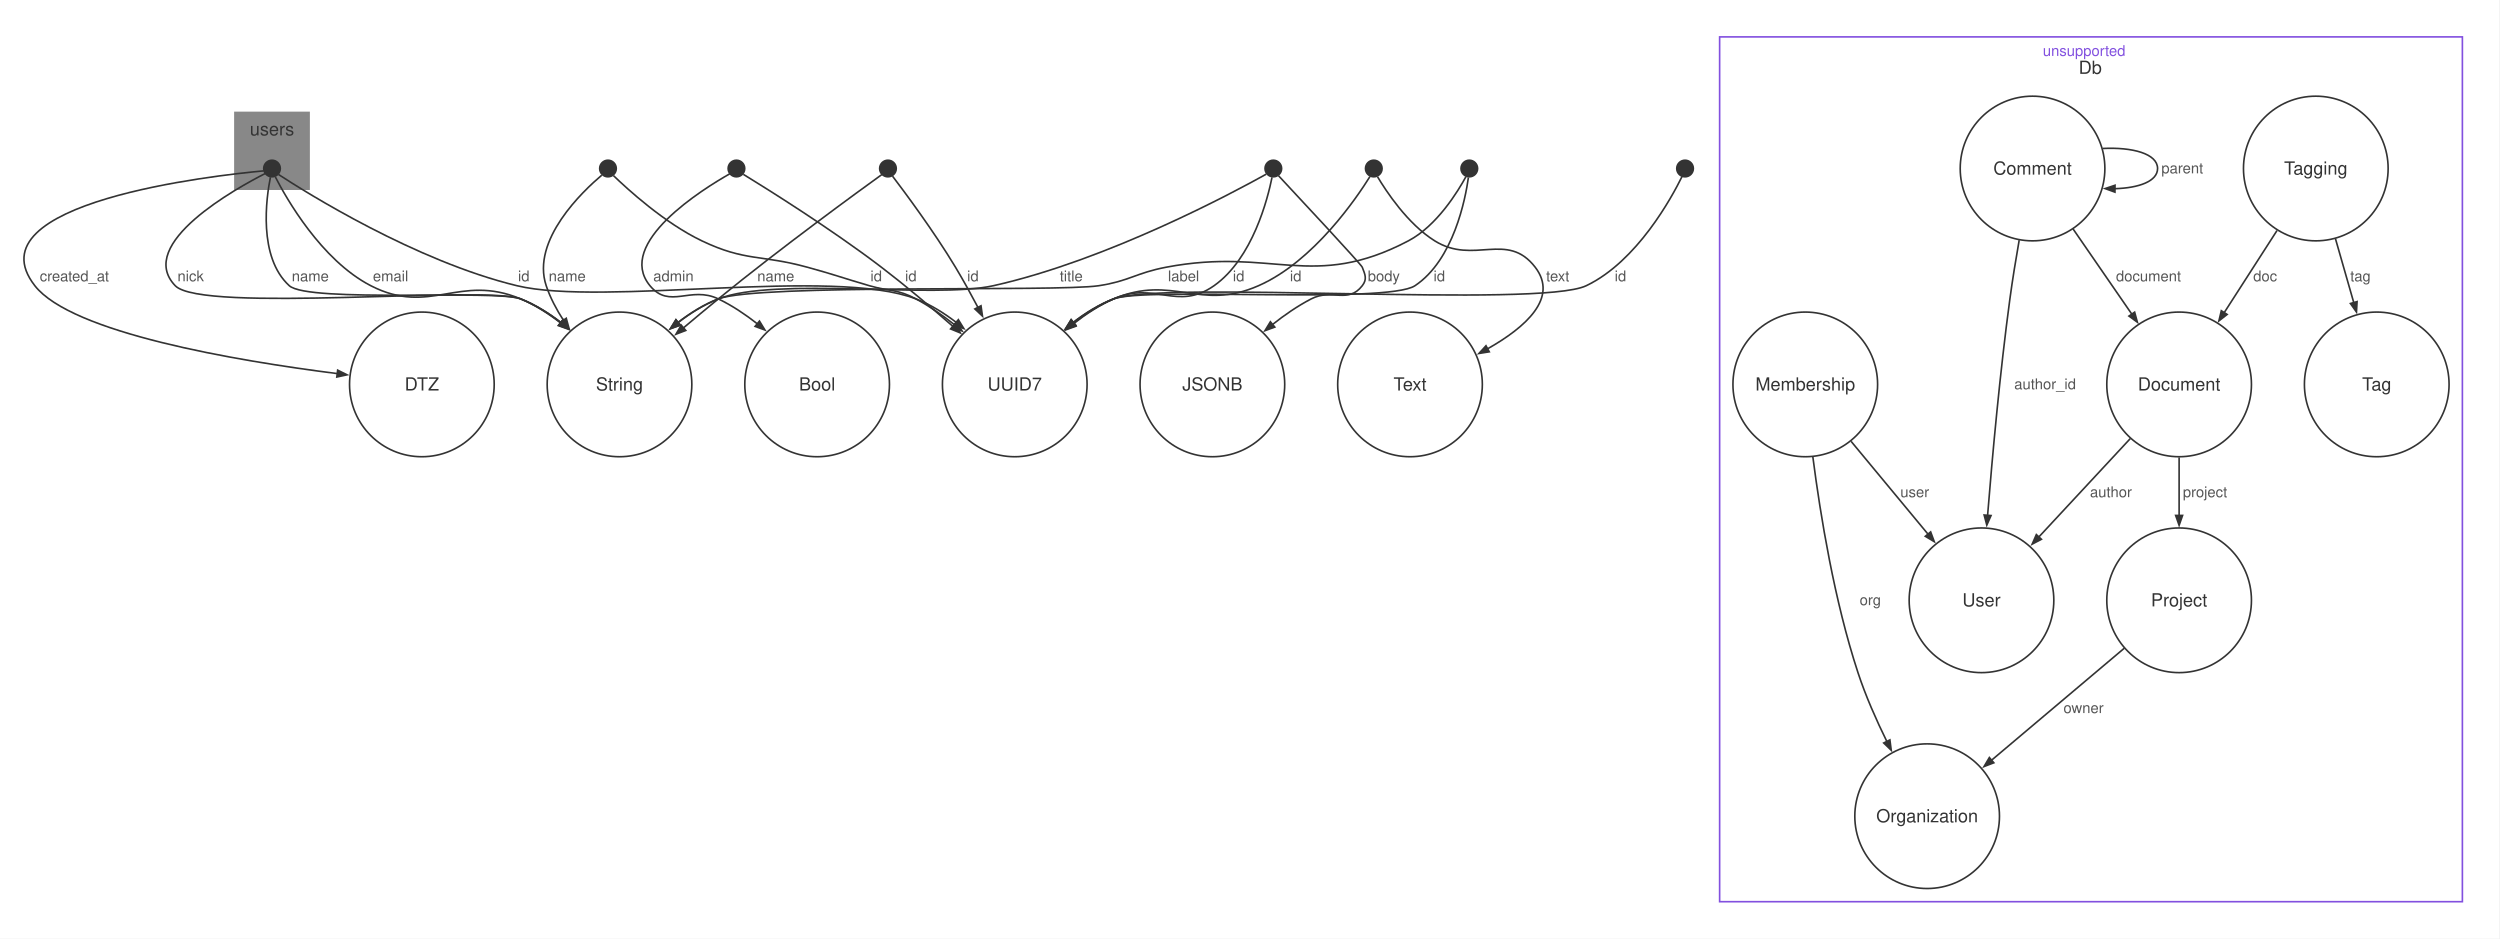
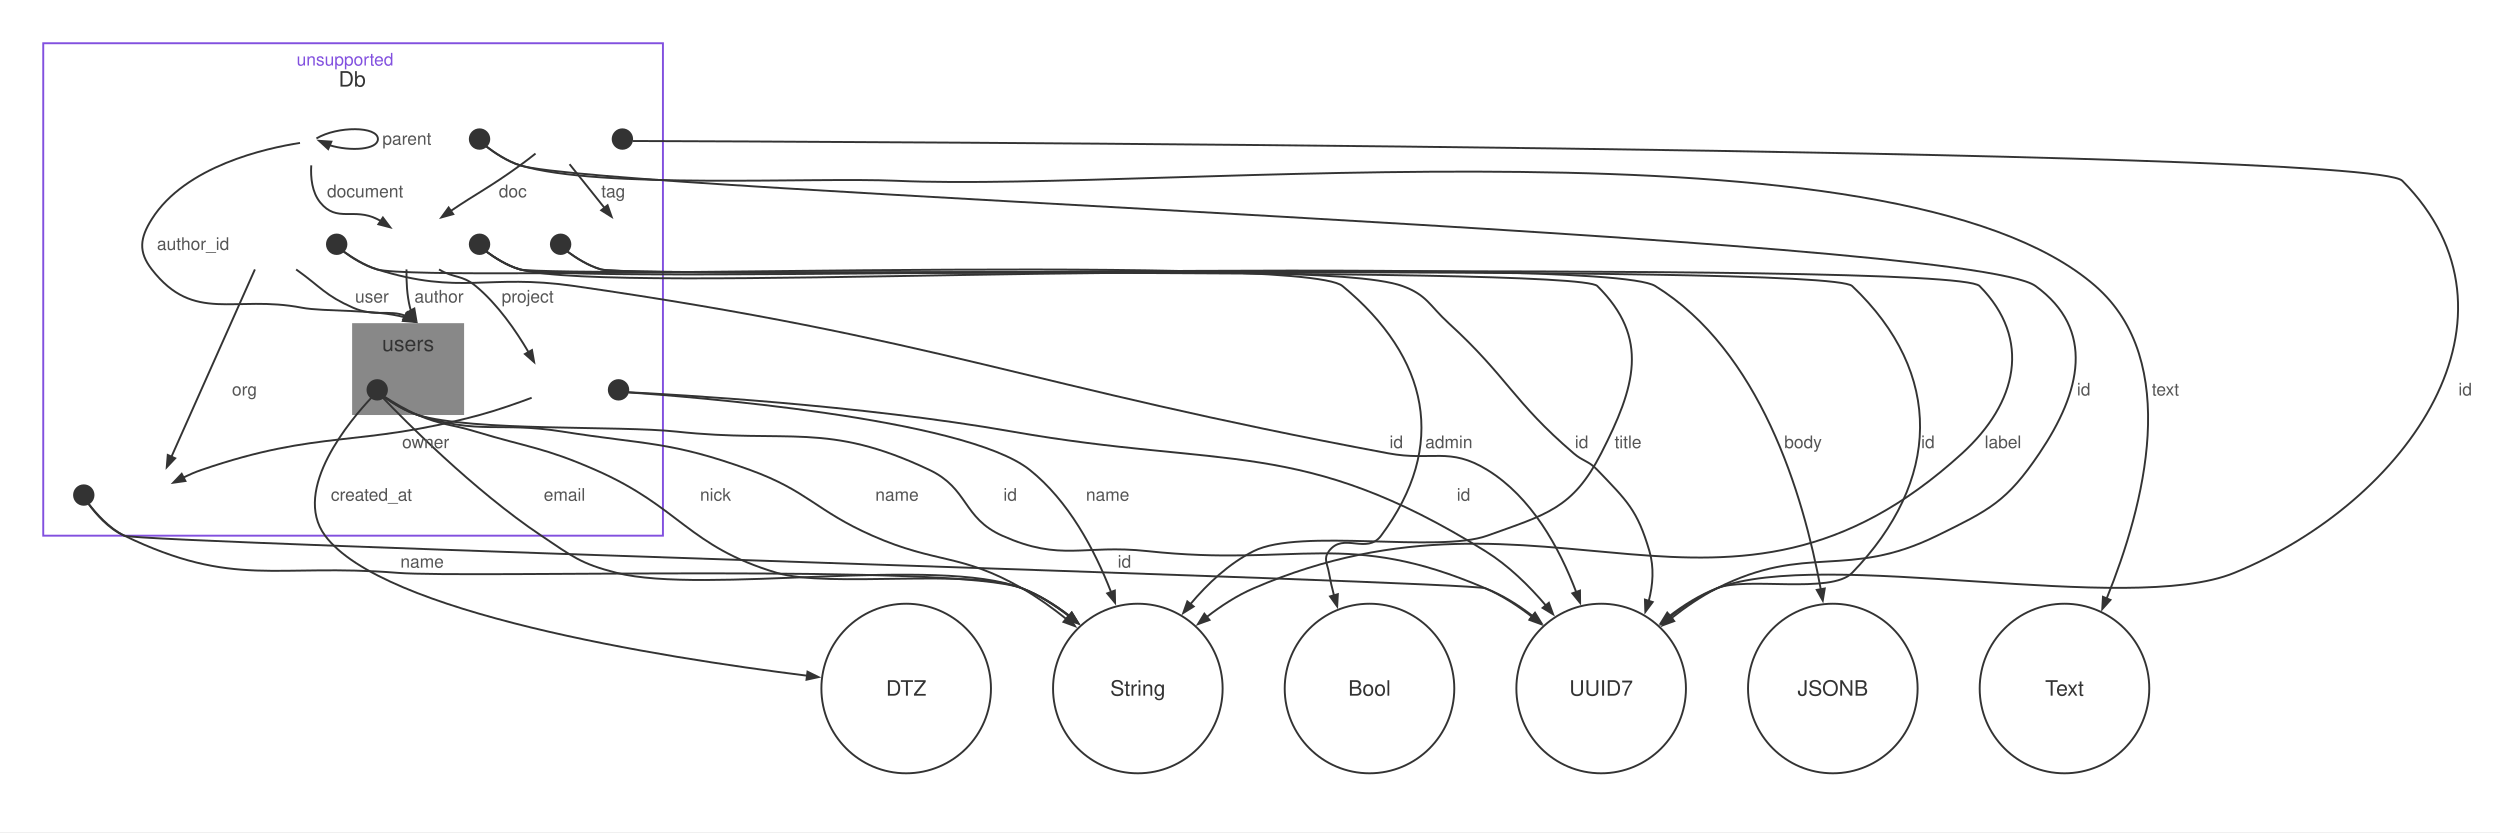
- <svg xmlns="http://www.w3.org/2000/svg" width="1518pt" height="570pt" viewBox="0.00 0.00 1518.00 570.00">
-   <g id="graph0" class="graph" transform="scale(1 1) rotate(0) translate(14.4 555.51)">
-     <polygon fill="white" stroke="none" points="-14.4,14.4 -14.4,-555.51 1503.16,-555.51 1503.16,14.4 -14.4,14.4" />
+ <svg xmlns="http://www.w3.org/2000/svg" width="1295pt" height="431pt" viewBox="0.00 0.00 1295.00 431.00">
+   <g id="graph0" class="graph" transform="scale(1 1) rotate(0) translate(14.4 416.57)">
+     <polygon fill="white" stroke="none" points="-14.4,14.4 -14.4,-416.57 1281.1,-416.57 1281.1,14.4 -14.4,14.4" />
    <g id="clust1" class="cluster">
</g>
    <g id="clust2" class="cluster">
-       <polygon fill="#888888" stroke="none" points="127.76,-440.15 127.76,-487.73 173.76,-487.73 173.76,-440.15 127.76,-440.15" />
-       <text xml:space="preserve" text-anchor="middle" x="150.76" y="-473.28" font-family="Helvetica,sans-Serif" font-size="11.00" fill="#333333">users</text>
+       <polygon fill="none" stroke="#8250df" points="8,-139.09 8,-394.17 329,-394.17 329,-139.09 8,-139.09" />
+       <text xml:space="preserve" text-anchor="start" x="139.25" y="-382.62" font-family="Helvetica,sans-Serif" font-size="9.00" fill="#8250df">unsupported</text>
+       <text xml:space="preserve" text-anchor="start" x="161" y="-371.72" font-family="Helvetica,sans-Serif" font-size="11.00" fill="#333333">Db</text>
    </g>
    <g id="clust3" class="cluster">
</g>
    <g id="clust4" class="cluster">
- </g>
+       <polygon fill="#888888" stroke="none" points="168,-201.59 168,-249.17 226,-249.17 226,-201.59 168,-201.59" />
+       <text xml:space="preserve" text-anchor="middle" x="197" y="-234.72" font-family="Helvetica,sans-Serif" font-size="11.00" fill="#333333">users</text>
+     </g>
    <g id="clust5" class="cluster">
</g>
    <g id="clust6" class="cluster">
</g>
    <g id="clust7" class="cluster">
</g>
    <g id="clust8" class="cluster">
</g>
    <g id="clust9" class="cluster">
</g>
    <g id="clust10" class="cluster">
-       <polygon fill="none" stroke="#8250df" points="1029.76,-8 1029.76,-533.11 1480.76,-533.11 1480.76,-8 1029.76,-8" />
-       <text xml:space="preserve" text-anchor="start" x="1226.01" y="-521.56" font-family="Helvetica,sans-Serif" font-size="9.00" fill="#8250df">unsupported</text>
-       <text xml:space="preserve" text-anchor="start" x="1247.76" y="-510.66" font-family="Helvetica,sans-Serif" font-size="11.00" fill="#333333">Db</text>
-     </g>
+ </g>
    <g id="node1" class="node">
-       <ellipse fill="none" stroke="#333333" cx="601.76" cy="-322.1" rx="43.92" ry="43.92" />
-       <text xml:space="preserve" text-anchor="middle" x="601.76" y="-318.4" font-family="Helvetica,sans-Serif" font-size="11.00" fill="#333333">UUID7</text>
+       <ellipse fill="none" stroke="#333333" cx="815" cy="-59.92" rx="43.92" ry="43.92" />
+       <text xml:space="preserve" text-anchor="middle" x="815" y="-56.22" font-family="Helvetica,sans-Serif" font-size="11.00" fill="#333333">UUID7</text>
    </g>
    <g id="node2" class="node">
-       <ellipse fill="none" stroke="#333333" cx="241.76" cy="-322.1" rx="43.92" ry="43.92" />
-       <text xml:space="preserve" text-anchor="middle" x="241.76" y="-318.4" font-family="Helvetica,sans-Serif" font-size="11.00" fill="#333333">DTZ</text>
+       <ellipse fill="none" stroke="#333333" cx="455" cy="-59.92" rx="43.92" ry="43.92" />
+       <text xml:space="preserve" text-anchor="middle" x="455" y="-56.22" font-family="Helvetica,sans-Serif" font-size="11.00" fill="#333333">DTZ</text>
    </g>
    <g id="node3" class="node">
-       <ellipse fill="none" stroke="#333333" cx="361.76" cy="-322.1" rx="43.92" ry="43.92" />
-       <text xml:space="preserve" text-anchor="middle" x="361.76" y="-318.4" font-family="Helvetica,sans-Serif" font-size="11.00" fill="#333333">String</text>
+       <ellipse fill="none" stroke="#333333" cx="575" cy="-59.92" rx="43.92" ry="43.92" />
+       <text xml:space="preserve" text-anchor="middle" x="575" y="-56.22" font-family="Helvetica,sans-Serif" font-size="11.00" fill="#333333">String</text>
    </g>
    <g id="node4" class="node">
-       <ellipse fill="none" stroke="#333333" cx="841.76" cy="-322.1" rx="43.92" ry="43.92" />
-       <text xml:space="preserve" text-anchor="middle" x="841.76" y="-318.4" font-family="Helvetica,sans-Serif" font-size="11.00" fill="#333333">Text</text>
+       <ellipse fill="none" stroke="#333333" cx="1055" cy="-59.92" rx="43.92" ry="43.92" />
+       <text xml:space="preserve" text-anchor="middle" x="1055" y="-56.22" font-family="Helvetica,sans-Serif" font-size="11.00" fill="#333333">Text</text>
    </g>
    <g id="node5" class="node">
-       <ellipse fill="none" stroke="#333333" cx="721.76" cy="-322.1" rx="43.92" ry="43.92" />
-       <text xml:space="preserve" text-anchor="middle" x="721.76" y="-318.4" font-family="Helvetica,sans-Serif" font-size="11.00" fill="#333333">JSONB</text>
+       <ellipse fill="none" stroke="#333333" cx="935" cy="-59.92" rx="43.92" ry="43.92" />
+       <text xml:space="preserve" text-anchor="middle" x="935" y="-56.22" font-family="Helvetica,sans-Serif" font-size="11.00" fill="#333333">JSONB</text>
    </g>
    <g id="node6" class="node">
-       <ellipse fill="none" stroke="#333333" cx="481.76" cy="-322.1" rx="43.92" ry="43.92" />
-       <text xml:space="preserve" text-anchor="middle" x="481.76" y="-318.4" font-family="Helvetica,sans-Serif" font-size="11.00" fill="#333333">Bool</text>
+       <ellipse fill="none" stroke="#333333" cx="695" cy="-59.92" rx="43.92" ry="43.92" />
+       <text xml:space="preserve" text-anchor="middle" x="695" y="-56.22" font-family="Helvetica,sans-Serif" font-size="11.00" fill="#333333">Bool</text>
    </g>
    <g id="node7" class="node">
-       <ellipse fill="#333333" stroke="#333333" cx="150.76" cy="-453.19" rx="5.04" ry="5.04" />
+       <ellipse fill="#333333" stroke="#333333" cx="160" cy="-290.04" rx="5.04" ry="5.04" />
+     </g>
+     <g id="edge8" class="edge">
+       <path fill="none" stroke="#333333" d="M163.64,-286.29C167.65,-283.42 174.42,-279.06 181,-277 224.43,-263.46 237.97,-274.92 283,-268.42 472.4,-241.09 516.63,-216.83 704.75,-181.75 727.45,-177.52 736.32,-185.26 756,-173.17 778.79,-159.17 793.24,-133.17 802.13,-109.72" />
+       <polygon fill="#333333" stroke="#333333" points="804.03,-110.64 804.09,-104.28 800.08,-109.22 804.03,-110.64" />
+       <text xml:space="preserve" text-anchor="middle" x="708.88" y="-184.45" font-family="Helvetica,sans-Serif" font-size="9.00" fill="#555555">id</text>
+     </g>
+     <g id="edge9" class="edge">
+       <path fill="none" stroke="#333333" d="M163.61,-286.21C167.61,-283.26 174.36,-278.84 181,-277 207.78,-269.62 659.58,-286.11 681,-268.42 725.84,-231.37 735.8,-185.69 701,-139.09 693.51,-129.06 681.49,-141.12 674,-131.09 671.01,-127.08 673.15,-124.77 674,-119.84 674.67,-115.96 675.57,-112 676.63,-108.06" />
+       <polygon fill="#333333" stroke="#333333" points="678.6,-108.8 678.25,-102.45 674.56,-107.63 678.6,-108.8" />
+       <text xml:space="preserve" text-anchor="middle" x="736.1" y="-184.45" font-family="Helvetica,sans-Serif" font-size="9.00" fill="#555555">admin</text>
+     </g>
+     <g id="edge20" class="edge">
+       <path fill="none" stroke="#333333" d="M139,-277C151.87,-267.84 154.03,-263.51 168.5,-257.17 179.89,-252.18 187.03,-256.37 195.69,-252.96" />
+       <polygon fill="#333333" stroke="#333333" points="196.64,-254.84 200.7,-249.95 194.48,-251.24 196.64,-254.84" />
+       <text xml:space="preserve" text-anchor="middle" x="178.25" y="-259.87" font-family="Helvetica,sans-Serif" font-size="9.00" fill="#555555">user</text>
+     </g>
+     <g id="edge21" class="edge">
+       <path fill="none" stroke="#333333" d="M117.64,-277.01C107.69,-254.68 86.31,-206.71 74.42,-180.02" />
+       <polygon fill="#333333" stroke="#333333" points="76.34,-179.18 71.98,-174.55 72.5,-180.89 76.34,-179.18" />
+       <text xml:space="preserve" text-anchor="middle" x="112.24" y="-211.7" font-family="Helvetica,sans-Serif" font-size="9.00" fill="#555555">org</text>
+     </g>
+     <g id="node9" class="node">
+       <ellipse fill="#333333" stroke="#333333" cx="181" cy="-214.63" rx="5.04" ry="5.04" />
    </g>
    <g id="edge1" class="edge">
-       <path fill="none" stroke="#333333" d="M154.67,-449.59C171.28,-438.74 237.89,-396.9 299.51,-382.02 351.87,-369.38 491.51,-393.42 541.76,-374.02 550.49,-370.65 558.85,-365.43 566.41,-359.6" />
-       <polygon fill="#333333" stroke="#333333" points="567.51,-361.41 570.85,-356 564.87,-358.15 567.51,-361.41" />
-       <text xml:space="preserve" text-anchor="middle" x="303.63" y="-384.72" font-family="Helvetica,sans-Serif" font-size="9.00" fill="#555555">id</text>
+       <path fill="none" stroke="#333333" d="M184.63,-210.85C188.64,-207.96 195.4,-203.58 202,-201.59 230.57,-192.99 306.33,-196.2 336,-193 394.55,-186.71 413.78,-198.37 467,-173.17 487.43,-163.5 484.11,-148.31 504.75,-139.09 535.46,-125.37 546.56,-134.71 580,-131.09 657.79,-122.68 683.13,-142.79 755,-111.84 763.6,-108.14 771.89,-102.77 779.43,-96.89" />
+       <polygon fill="#333333" stroke="#333333" points="780.55,-98.69 783.87,-93.27 777.89,-95.44 780.55,-98.69" />
+       <text xml:space="preserve" text-anchor="middle" x="508.88" y="-157.2" font-family="Helvetica,sans-Serif" font-size="9.00" fill="#555555">id</text>
    </g>
    <g id="edge5" class="edge">
-       <path fill="none" stroke="#333333" d="M145.78,-451.76C116.29,-449.05 -32.76,-432.67 6.76,-382.02 29.1,-353.38 128.28,-336.56 190.43,-328.66" />
-       <polygon fill="#333333" stroke="#333333" points="190.63,-330.75 196.32,-327.92 190.11,-326.58 190.63,-330.75" />
-       <text xml:space="preserve" text-anchor="middle" x="30.76" y="-384.72" font-family="Helvetica,sans-Serif" font-size="9.00" fill="#555555">created_at</text>
+       <path fill="none" stroke="#333333" d="M177.93,-210.49C167.69,-199.62 136.31,-162.99 154,-139.09 183.52,-99.2 325.84,-76.29 403.75,-66.55" />
+       <polygon fill="#333333" stroke="#333333" points="403.88,-68.65 409.58,-65.83 403.37,-64.48 403.88,-68.65" />
+       <text xml:space="preserve" text-anchor="middle" x="178" y="-157.2" font-family="Helvetica,sans-Serif" font-size="9.00" fill="#555555">created_at</text>
    </g>
    <g id="edge2" class="edge">
-       <path fill="none" stroke="#333333" d="M152.79,-448.06C159.23,-435.49 180.55,-397.58 210.76,-382.02 246.85,-363.43 264.29,-389.67 301.76,-374.02 310.4,-370.41 318.71,-365.09 326.25,-359.22" />
-       <polygon fill="#333333" stroke="#333333" points="327.37,-361.02 330.69,-355.61 324.71,-357.77 327.37,-361.02" />
-       <text xml:space="preserve" text-anchor="middle" x="222.76" y="-384.72" font-family="Helvetica,sans-Serif" font-size="9.00" fill="#555555">email</text>
+       <path fill="none" stroke="#333333" d="M184,-210.46C194.47,-199.52 230.75,-162.65 266,-139.09 282.07,-128.35 286.26,-124.59 305,-119.84 350.27,-108.36 471.48,-128.77 515,-111.84 523.73,-108.45 532.08,-103.22 539.64,-97.39" />
+       <polygon fill="#333333" stroke="#333333" points="540.74,-99.19 544.08,-93.78 538.09,-95.93 540.74,-99.19" />
+       <text xml:space="preserve" text-anchor="middle" x="278" y="-157.2" font-family="Helvetica,sans-Serif" font-size="9.00" fill="#555555">email</text>
    </g>
    <g id="edge3" class="edge">
-       <path fill="none" stroke="#333333" d="M146.63,-450.15C129.69,-441.54 67.55,-407.43 92.01,-382.02 108.18,-365.22 280.02,-382.47 301.76,-374.02 310.48,-370.63 318.84,-365.4 326.39,-359.57" />
-       <polygon fill="#333333" stroke="#333333" points="327.5,-361.37 330.83,-355.96 324.85,-358.11 327.5,-361.37" />
-       <text xml:space="preserve" text-anchor="middle" x="101.38" y="-384.72" font-family="Helvetica,sans-Serif" font-size="9.00" fill="#555555">nick</text>
+       <path fill="none" stroke="#333333" d="M185.03,-210.92C189.15,-208.26 195.81,-204.21 202,-201.59 214.78,-196.19 218.73,-197.03 232,-193 259.69,-184.62 267.5,-184.78 294,-173.17 338,-153.9 341.97,-133.55 388,-119.84 415.1,-111.77 488.77,-122.42 515,-111.84 523.68,-108.34 532.02,-103.06 539.57,-97.21" />
+       <polygon fill="#333333" stroke="#333333" points="540.68,-99.02 544.01,-93.6 538.03,-95.76 540.68,-99.02" />
+       <text xml:space="preserve" text-anchor="middle" x="356.22" y="-157.2" font-family="Helvetica,sans-Serif" font-size="9.00" fill="#555555">nick</text>
    </g>
    <g id="edge4" class="edge">
-       <path fill="none" stroke="#333333" d="M149.8,-447.9C147.32,-435.5 142.15,-399.45 161.26,-382.02 172.81,-371.48 287.24,-379.82 301.76,-374.02 310.45,-370.54 318.79,-365.28 326.34,-359.44" />
-       <polygon fill="#333333" stroke="#333333" points="327.45,-361.24 330.78,-355.83 324.8,-357.98 327.45,-361.24" />
-       <text xml:space="preserve" text-anchor="middle" x="174.01" y="-384.72" font-family="Helvetica,sans-Serif" font-size="9.00" fill="#555555">name</text>
-     </g>
-     <g id="node8" class="node">
-       <ellipse fill="#333333" stroke="#333333" cx="354.76" cy="-453.19" rx="5.04" ry="5.04" />
+       <path fill="none" stroke="#333333" d="M184.65,-210.92C188.68,-208.08 195.45,-203.74 202,-201.59 233.88,-191.12 243.87,-198.28 277,-193 320.46,-186.09 332.62,-188.14 374,-173.17 404.12,-162.27 408.19,-152.01 437.5,-139.09 470.91,-124.36 483.33,-130.01 515,-111.84 522.93,-107.29 530.82,-101.64 538.14,-95.77" />
+       <polygon fill="#333333" stroke="#333333" points="539.16,-97.65 542.45,-92.22 536.49,-94.41 539.16,-97.65" />
+       <text xml:space="preserve" text-anchor="middle" x="450.25" y="-157.2" font-family="Helvetica,sans-Serif" font-size="9.00" fill="#555555">name</text>
+     </g>
+     <g id="node11" class="node">
+       <ellipse fill="#333333" stroke="#333333" cx="29" cy="-160.13" rx="5.04" ry="5.04" />
    </g>
    <g id="edge6" class="edge">
-       <path fill="none" stroke="#333333" d="M358.03,-448.94C366.3,-440.95 388.95,-420.15 411.76,-409.27 438.22,-396.64 447.48,-401.01 475.76,-393.27 492.64,-388.65 496.7,-386.91 513.51,-382.02 526.04,-378.38 530.24,-380.16 541.76,-374.02 549.92,-369.67 557.97,-364.05 565.39,-358.15" />
-       <polygon fill="#333333" stroke="#333333" points="566.45,-359.99 569.76,-354.55 563.79,-356.74 566.45,-359.99" />
-       <text xml:space="preserve" text-anchor="middle" x="517.63" y="-384.72" font-family="Helvetica,sans-Serif" font-size="9.00" fill="#555555">id</text>
+       <path fill="none" stroke="#333333" d="M31.48,-155.49C34.97,-150.72 41.83,-142.55 50,-139.09 59.02,-135.27 745.87,-115.39 755,-111.84 763.73,-108.44 772.08,-103.22 779.63,-97.38" />
+       <polygon fill="#333333" stroke="#333333" points="780.74,-99.19 784.07,-93.78 778.09,-95.93 780.74,-99.19" />
+       <text xml:space="preserve" text-anchor="middle" x="568.06" y="-122.54" font-family="Helvetica,sans-Serif" font-size="9.00" fill="#555555">id</text>
    </g>
    <g id="edge7" class="edge">
-       <path fill="none" stroke="#333333" d="M350.99,-449.14C339.78,-439.69 307.95,-409.78 317.26,-382.02 319.72,-374.67 323.51,-367.5 327.85,-360.84" />
-       <polygon fill="#333333" stroke="#333333" points="329.43,-362.25 331.11,-356.12 325.97,-359.87 329.43,-362.25" />
-       <text xml:space="preserve" text-anchor="middle" x="330.01" y="-384.72" font-family="Helvetica,sans-Serif" font-size="9.00" fill="#555555">name</text>
-     </g>
-     <g id="node9" class="node">
-       <ellipse fill="#333333" stroke="#333333" cx="432.76" cy="-453.19" rx="5.04" ry="5.04" />
-     </g>
-     <g id="edge8" class="edge">
-       <path fill="none" stroke="#333333" d="M436.92,-449.66C449.76,-441.81 489.77,-416.92 520.76,-393.27 535.38,-382.11 550.79,-369.1 564.2,-357.34" />
-       <polygon fill="#333333" stroke="#333333" points="565.57,-358.93 568.68,-353.38 562.79,-355.78 565.57,-358.93" />
-       <text xml:space="preserve" text-anchor="middle" x="538.66" y="-384.72" font-family="Helvetica,sans-Serif" font-size="9.00" fill="#555555">id</text>
-     </g>
-     <g id="edge9" class="edge">
-       <path fill="none" stroke="#333333" d="M428.67,-449.95C413.04,-441.1 358.95,-407.83 380.26,-382.02 392.22,-367.54 404.82,-382.14 421.76,-374.02 430.1,-370.02 438.23,-364.57 445.67,-358.72" />
-       <polygon fill="#333333" stroke="#333333" points="446.74,-360.57 450.05,-355.14 444.08,-357.31 446.74,-360.57" />
-       <text xml:space="preserve" text-anchor="middle" x="394.51" y="-384.72" font-family="Helvetica,sans-Serif" font-size="9.00" fill="#555555">admin</text>
-     </g>
-     <g id="node10" class="node">
-       <ellipse fill="#333333" stroke="#333333" cx="524.76" cy="-453.19" rx="5.04" ry="5.04" />
+       <path fill="none" stroke="#333333" d="M31.53,-155.61C35.08,-150.97 42.01,-142.94 50,-139.09 107.19,-111.56 128.23,-124.91 191.5,-119.84 227.34,-116.97 481.4,-124.65 515,-111.84 523.75,-108.5 532.11,-103.31 539.67,-97.48" />
+       <polygon fill="#333333" stroke="#333333" points="540.78,-99.29 544.11,-93.88 538.13,-96.03 540.78,-99.29" />
+       <text xml:space="preserve" text-anchor="middle" x="204.25" y="-122.54" font-family="Helvetica,sans-Serif" font-size="9.00" fill="#555555">name</text>
+     </g>
+     <g id="node13" class="node">
+       <ellipse fill="#333333" stroke="#333333" cx="306" cy="-214.63" rx="5.04" ry="5.04" />
    </g>
    <g id="edge10" class="edge">
-       <path fill="none" stroke="#333333" d="M527.52,-448.58C534.4,-439.54 552.67,-415.06 565.76,-393.27 570.48,-385.41 575.19,-376.87 579.58,-368.53" />
-       <polygon fill="#333333" stroke="#333333" points="581.26,-369.85 582.16,-363.55 577.53,-367.91 581.26,-369.85" />
-       <text xml:space="preserve" text-anchor="middle" x="576.35" y="-384.72" font-family="Helvetica,sans-Serif" font-size="9.00" fill="#555555">id</text>
+       <path fill="none" stroke="#333333" d="M311.08,-213.39C334.18,-212.25 431.47,-206.82 510,-193 620.61,-173.54 659.57,-190.32 755,-131.09 766.83,-123.75 777.54,-113.31 786.53,-102.72" />
+       <polygon fill="#333333" stroke="#333333" points="787.92,-104.33 790.11,-98.36 784.68,-101.67 787.92,-104.33" />
+       <text xml:space="preserve" text-anchor="middle" x="743.72" y="-157.2" font-family="Helvetica,sans-Serif" font-size="9.00" fill="#555555">id</text>
    </g>
    <g id="edge11" class="edge">
-       <path fill="none" stroke="#333333" d="M521.13,-449.58C507.7,-439.9 459.66,-404.98 421.76,-374.02 414.76,-368.3 407.37,-362.14 400.26,-356.15" />
-       <polygon fill="#333333" stroke="#333333" points="401.99,-354.85 396.05,-352.58 399.27,-358.06 401.99,-354.85" />
-       <text xml:space="preserve" text-anchor="middle" x="456.65" y="-384.72" font-family="Helvetica,sans-Serif" font-size="9.00" fill="#555555">name</text>
-     </g>
-     <g id="node11" class="node">
-       <ellipse fill="#333333" stroke="#333333" cx="758.76" cy="-453.19" rx="5.04" ry="5.04" />
+       <path fill="none" stroke="#333333" d="M311.1,-213.3C340.2,-211.32 485.18,-200.19 519,-173.17 539.05,-157.15 552.5,-132.11 561.19,-109.73" />
+       <polygon fill="#333333" stroke="#333333" points="563.08,-110.66 563.2,-104.31 559.14,-109.2 563.08,-110.66" />
+       <text xml:space="preserve" text-anchor="middle" x="559.36" y="-157.2" font-family="Helvetica,sans-Serif" font-size="9.00" fill="#555555">name</text>
+     </g>
+     <g id="edge22" class="edge">
+       <path fill="none" stroke="#333333" d="M261,-210.53C253.97,-207.89 243.42,-204.13 234,-201.59 171.01,-184.62 151.72,-194.3 90,-173.17 86.88,-172.1 83.65,-170.7 80.61,-169.24" />
+       <polygon fill="#333333" stroke="#333333" points="81.64,-167.41 75.34,-166.52 79.71,-171.14 81.64,-167.41" />
+       <text xml:space="preserve" text-anchor="middle" x="206.09" y="-184.45" font-family="Helvetica,sans-Serif" font-size="9.00" fill="#555555">owner</text>
+     </g>
+     <g id="node15" class="node">
+       <ellipse fill="#333333" stroke="#333333" cx="234" cy="-290.04" rx="5.04" ry="5.04" />
    </g>
    <g id="edge12" class="edge">
-       <path fill="none" stroke="#333333" d="M757.97,-447.81C755.43,-435.19 746.27,-398.58 722.76,-382.02 700.4,-366.28 686.76,-385.1 661.76,-374.02 653.2,-370.23 644.92,-364.82 637.39,-358.92" />
-       <polygon fill="#333333" stroke="#333333" points="638.93,-357.47 632.95,-355.3 636.27,-360.72 638.93,-357.47" />
-       <text xml:space="preserve" text-anchor="middle" x="737.7" y="-384.72" font-family="Helvetica,sans-Serif" font-size="9.00" fill="#555555">id</text>
+       <path fill="none" stroke="#333333" d="M237.61,-286.21C241.61,-283.27 248.36,-278.84 255,-277 303.95,-263.47 664.25,-285.71 712,-268.42 724.86,-263.76 725.91,-258.4 736,-249.17 766.66,-221.13 769.2,-208.78 800.75,-181.75 805.8,-177.43 808.4,-177.97 813,-173.17 828.39,-157.14 833.75,-152.41 840,-131.09 842.47,-122.66 841.87,-113.75 839.65,-105.23" />
+       <polygon fill="#333333" stroke="#333333" points="841.69,-104.71 837.89,-99.61 837.68,-105.97 841.69,-104.71" />
+       <text xml:space="preserve" text-anchor="middle" x="804.88" y="-184.45" font-family="Helvetica,sans-Serif" font-size="9.00" fill="#555555">id</text>
    </g>
    <g id="edge13" class="edge">
-       <path fill="none" stroke="#333333" d="M754.48,-449.77C735.67,-439.27 658.25,-397.54 588.76,-382.02 552.5,-373.92 456.32,-387.66 421.76,-374.02 413.05,-370.58 404.7,-365.34 397.15,-359.5" />
-       <polygon fill="#333333" stroke="#333333" points="398.69,-358.04 392.71,-355.89 396.04,-361.3 398.69,-358.04" />
-       <text xml:space="preserve" text-anchor="middle" x="636.06" y="-384.72" font-family="Helvetica,sans-Serif" font-size="9.00" fill="#555555">title</text>
+       <path fill="none" stroke="#333333" d="M237.61,-286.2C241.6,-283.26 248.35,-278.83 255,-277 269.95,-272.9 801.98,-279.32 813,-268.42 840.39,-241.33 832.53,-216.06 815,-181.75 800.28,-152.94 786.44,-150.07 756,-139.09 730.65,-129.95 659.09,-143.17 635,-131.09 622.31,-124.73 611.22,-114.37 602.14,-103.54" />
+       <polygon fill="#333333" stroke="#333333" points="603.92,-102.4 598.53,-99.04 600.64,-105.03 603.92,-102.4" />
+       <text xml:space="preserve" text-anchor="middle" x="828.92" y="-184.45" font-family="Helvetica,sans-Serif" font-size="9.00" fill="#555555">title</text>
    </g>
    <g id="edge14" class="edge">
-       <path fill="none" stroke="#333333" d="M761.93,-448.8C773.4,-436.52 812.07,-395.03 812.76,-393.27 814.57,-388.61 815.82,-385.97 812.76,-382.02 804.04,-370.77 794.39,-380.57 781.76,-374.02 773.54,-369.76 765.47,-364.19 758.05,-358.3" />
-       <polygon fill="#333333" stroke="#333333" points="759.65,-356.9 753.67,-354.71 756.98,-360.14 759.65,-356.9" />
-       <text xml:space="preserve" text-anchor="middle" x="825.86" y="-384.72" font-family="Helvetica,sans-Serif" font-size="9.00" fill="#555555">body</text>
-     </g>
-     <g id="node12" class="node">
-       <ellipse fill="#333333" stroke="#333333" cx="819.76" cy="-453.19" rx="5.04" ry="5.04" />
+       <path fill="none" stroke="#333333" d="M237.61,-286.2C241.6,-283.26 248.35,-278.83 255,-277 286.51,-268.37 815.2,-285.58 843,-268.42 897.17,-234.97 919.61,-161.1 928.79,-111.15" />
+       <polygon fill="#333333" stroke="#333333" points="930.82,-111.73 929.79,-105.45 926.69,-111 930.82,-111.73" />
+       <text xml:space="preserve" text-anchor="middle" x="919.58" y="-184.45" font-family="Helvetica,sans-Serif" font-size="9.00" fill="#555555">body</text>
+     </g>
+     <g id="edge24" class="edge">
+       <path fill="none" stroke="#333333" d="M196.17,-277.01C196.05,-270.97 196.38,-263.59 198,-257.17 198.15,-256.57 198.31,-256.05 198.48,-255.58" />
+       <polygon fill="#333333" stroke="#333333" points="200.22,-256.77 201.27,-250.5 196.54,-254.74 200.22,-256.77" />
+       <text xml:space="preserve" text-anchor="middle" x="213" y="-259.87" font-family="Helvetica,sans-Serif" font-size="9.00" fill="#555555">author</text>
+     </g>
+     <g id="edge23" class="edge">
+       <path fill="none" stroke="#333333" d="M213,-277C220.97,-272.28 224.86,-274.33 232,-268.42 243.37,-259 252.85,-245.27 259.36,-234.17" />
+       <polygon fill="#333333" stroke="#333333" points="261.17,-235.24 262.28,-228.99 257.51,-233.18 261.17,-235.24" />
+       <text xml:space="preserve" text-anchor="middle" x="258.93" y="-259.87" font-family="Helvetica,sans-Serif" font-size="9.00" fill="#555555">project</text>
+     </g>
+     <g id="node17" class="node">
+       <ellipse fill="#333333" stroke="#333333" cx="234" cy="-344.54" rx="5.04" ry="5.04" />
    </g>
    <g id="edge15" class="edge">
-       <path fill="none" stroke="#333333" d="M817.45,-448.34C809.73,-435.92 783.47,-396.83 749.76,-382.02 713.8,-366.22 697.97,-389.21 661.76,-374.02 653.12,-370.4 644.81,-365.07 637.27,-359.2" />
-       <polygon fill="#333333" stroke="#333333" points="638.81,-357.75 632.83,-355.58 636.16,-361 638.81,-357.75" />
-       <text xml:space="preserve" text-anchor="middle" x="772.34" y="-384.72" font-family="Helvetica,sans-Serif" font-size="9.00" fill="#555555">id</text>
+       <path fill="none" stroke="#333333" d="M237.61,-340.65C241.61,-337.63 248.36,-333.05 255,-330.92 296.66,-317.56 1004.6,-294.13 1040,-268.42 1071.17,-245.78 1063.54,-213.7 1042,-181.75 1025.09,-156.68 1016.15,-152.41 989,-139.09 942.23,-116.14 921.46,-135.39 875,-111.84 866.75,-107.66 858.66,-102.12 851.23,-96.24" />
+       <polygon fill="#333333" stroke="#333333" points="852.83,-94.84 846.85,-92.66 850.16,-98.09 852.83,-94.84" />
+       <text xml:space="preserve" text-anchor="middle" x="1064.95" y="-211.7" font-family="Helvetica,sans-Serif" font-size="9.00" fill="#555555">id</text>
    </g>
    <g id="edge16" class="edge">
-       <path fill="none" stroke="#333333" d="M822.05,-448.17C827.14,-439.62 840.23,-419.58 856.76,-409.27 880.54,-394.43 900.64,-415.46 917.76,-393.27 932.1,-374.69 911.98,-356.79 888.85,-343.72" />
-       <polygon fill="#333333" stroke="#333333" points="889.89,-341.89 883.61,-340.88 887.89,-345.58 889.89,-341.89" />
-       <text xml:space="preserve" text-anchor="middle" x="931.45" y="-384.72" font-family="Helvetica,sans-Serif" font-size="9.00" fill="#555555">text</text>
-     </g>
-     <g id="node13" class="node">
-       <ellipse fill="#333333" stroke="#333333" cx="877.76" cy="-453.19" rx="5.04" ry="5.04" />
+       <path fill="none" stroke="#333333" d="M237.6,-340.6C241.58,-337.54 248.32,-332.92 255,-330.92 296.54,-318.47 406.67,-324.85 450,-322.92 588.39,-316.77 966.6,-359.48 1071,-268.42 1115.77,-229.37 1096.43,-154.89 1076.87,-106.6" />
+       <polygon fill="#333333" stroke="#333333" points="1078.81,-105.8 1074.57,-101.07 1074.93,-107.41 1078.81,-105.8" />
+       <text xml:space="preserve" text-anchor="middle" x="1107.3" y="-211.7" font-family="Helvetica,sans-Serif" font-size="9.00" fill="#555555">text</text>
+     </g>
+     <g id="edge26" class="edge">
+       <path fill="none" stroke="#333333" d="M141,-342.53C123.43,-339.81 81.61,-330.61 64.25,-303.08 58.07,-293.28 57.14,-286.16 64.25,-277 86.13,-248.84 106.99,-263.95 142,-257.17 153.14,-255.01 180.45,-256.44 195.25,-252.18" />
+       <polygon fill="#333333" stroke="#333333" points="195.99,-254.15 200.62,-249.79 194.28,-250.31 195.99,-254.15" />
+       <text xml:space="preserve" text-anchor="middle" x="85.62" y="-287.12" font-family="Helvetica,sans-Serif" font-size="9.00" fill="#555555">author_id</text>
+     </g>
+     <g id="edge25" class="edge">
+       <path fill="none" stroke="#333333" d="M146.83,-330.92C146.45,-324.5 147.2,-316.95 151.5,-311.67 160.12,-301.08 168.79,-309.2 181,-303.08 181.61,-302.78 182.21,-302.45 182.82,-302.11" />
+       <polygon fill="#333333" stroke="#333333" points="183.94,-303.89 187.75,-298.8 181.6,-300.4 183.94,-303.89" />
+       <text xml:space="preserve" text-anchor="middle" x="174.75" y="-314.37" font-family="Helvetica,sans-Serif" font-size="9.00" fill="#555555">document</text>
+     </g>
+     <g id="edge27" class="edge">
+       <path fill="none" stroke="#333333" d="M149.51,-344.86C160.46,-351.36 181.36,-351.25 181.36,-344.54 181.36,-339.04 167.29,-337.98 156.2,-341.37" />
+       <polygon fill="#333333" stroke="#333333" points="155.59,-339.34 150.9,-343.63 157.25,-343.2 155.59,-339.34" />
+       <text xml:space="preserve" text-anchor="middle" x="196.36" y="-341.62" font-family="Helvetica,sans-Serif" font-size="9.00" fill="#555555">parent</text>
+     </g>
+     <g id="node19" class="node">
+       <ellipse fill="#333333" stroke="#333333" cx="308" cy="-344.54" rx="5.04" ry="5.04" />
+     </g>
+     <g id="edge19" class="edge">
+       <path fill="none" stroke="#333333" d="M313.31,-343.53C387.43,-343.29 1212.78,-340.3 1230,-322.92 1299.13,-253.18 1233.85,-157.1 1143,-119.84 1087.87,-97.23 930.62,-133.21 875,-111.84 866.26,-108.48 857.9,-103.27 850.34,-97.44" />
+       <polygon fill="#333333" stroke="#333333" points="851.88,-95.99 845.9,-93.84 849.24,-99.25 851.88,-95.99" />
+       <text xml:space="preserve" text-anchor="middle" x="1262.57" y="-211.7" font-family="Helvetica,sans-Serif" font-size="9.00" fill="#555555">id</text>
+     </g>
+     <g id="edge28" class="edge">
+       <path fill="none" stroke="#333333" d="M263,-337.02C260.48,-335.02 257.65,-332.84 255,-330.92 238.99,-319.33 232.77,-316.58 218.95,-307.21" />
+       <polygon fill="#333333" stroke="#333333" points="220.37,-305.64 214.24,-303.95 217.98,-309.09 220.37,-305.64" />
+       <text xml:space="preserve" text-anchor="middle" x="251.21" y="-314.37" font-family="Helvetica,sans-Serif" font-size="9.00" fill="#555555">doc</text>
+     </g>
+     <g id="edge29" class="edge">
+       <path fill="none" stroke="#333333" d="M280.63,-331.51C286.06,-324.72 292.94,-316.12 298.96,-308.59" />
+       <polygon fill="#333333" stroke="#333333" points="300.32,-310.26 302.42,-304.26 297.04,-307.64 300.32,-310.26" />
+       <text xml:space="preserve" text-anchor="middle" x="303.26" y="-314.37" font-family="Helvetica,sans-Serif" font-size="9.00" fill="#555555">tag</text>
+     </g>
+     <g id="node21" class="node">
+       <ellipse fill="#333333" stroke="#333333" cx="276" cy="-290.04" rx="5.04" ry="5.04" />
    </g>
    <g id="edge17" class="edge">
-       <path fill="none" stroke="#333333" d="M877.22,-447.73C875.42,-434.87 868.29,-397.69 844.76,-382.02 827.82,-370.74 680.71,-381.45 661.76,-374.02 653.04,-370.6 644.69,-365.36 637.14,-359.53" />
-       <polygon fill="#333333" stroke="#333333" points="638.68,-358.07 632.7,-355.92 636.03,-361.33 638.68,-358.07" />
-       <text xml:space="preserve" text-anchor="middle" x="859.55" y="-384.72" font-family="Helvetica,sans-Serif" font-size="9.00" fill="#555555">id</text>
+       <path fill="none" stroke="#333333" d="M279.61,-286.2C283.6,-283.25 290.35,-278.82 297,-277 314.36,-272.26 931.94,-280.81 945,-268.42 992.91,-222.98 990.91,-167.3 945,-119.84 934.11,-108.59 889.37,-118.06 875,-111.84 866.41,-108.12 858.12,-102.74 850.58,-96.86" />
+       <polygon fill="#333333" stroke="#333333" points="852.12,-95.41 846.15,-93.24 849.47,-98.66 852.12,-95.41" />
+       <text xml:space="preserve" text-anchor="middle" x="984.25" y="-184.45" font-family="Helvetica,sans-Serif" font-size="9.00" fill="#555555">id</text>
    </g>
    <g id="edge18" class="edge">
-       <path fill="none" stroke="#333333" d="M875.72,-448.24C870.96,-439.47 858.17,-418.42 840.76,-409.27 782.58,-378.7 758.32,-405.56 693.76,-393.27 675.2,-389.74 671.44,-384.87 652.76,-382.02 627.37,-378.15 445.71,-383.29 421.76,-374.02 413.03,-370.64 404.67,-365.42 397.11,-359.59" />
-       <polygon fill="#333333" stroke="#333333" points="398.65,-358.14 392.67,-355.99 396.01,-361.4 398.65,-358.14" />
-       <text xml:space="preserve" text-anchor="middle" x="704.26" y="-384.72" font-family="Helvetica,sans-Serif" font-size="9.00" fill="#555555">label</text>
-     </g>
-     <g id="node14" class="node">
-       <ellipse fill="#333333" stroke="#333333" cx="1008.76" cy="-453.19" rx="5.04" ry="5.04" />
-     </g>
-     <g id="edge19" class="edge">
-       <path fill="none" stroke="#333333" d="M1006.94,-448.34C1000.84,-435.91 979.71,-396.8 948.76,-382.02 919.97,-368.27 691.55,-385.43 661.76,-374.02 653.01,-370.67 644.65,-365.47 637.09,-359.64" />
-       <polygon fill="#333333" stroke="#333333" points="638.64,-358.19 632.65,-356.04 635.99,-361.45 638.64,-358.19" />
-       <text xml:space="preserve" text-anchor="middle" x="969.54" y="-384.72" font-family="Helvetica,sans-Serif" font-size="9.00" fill="#555555">id</text>
-     </g>
-     <g id="node15" class="node">
-       <ellipse fill="none" stroke="#333333" cx="1081.76" cy="-322.1" rx="43.92" ry="43.92" />
-       <text xml:space="preserve" text-anchor="middle" x="1081.76" y="-318.4" font-family="Helvetica,sans-Serif" font-size="11.00" fill="#333333">Membership</text>
-     </g>
-     <g id="node16" class="node">
-       <ellipse fill="none" stroke="#333333" cx="1188.76" cy="-191.01" rx="43.92" ry="43.92" />
-       <text xml:space="preserve" text-anchor="middle" x="1188.76" y="-187.31" font-family="Helvetica,sans-Serif" font-size="11.00" fill="#333333">User</text>
-     </g>
-     <g id="edge20" class="edge">
-       <path fill="none" stroke="#333333" d="M1109.59,-287.52C1123.96,-270.19 1141.56,-248.95 1156.51,-230.91" />
-       <polygon fill="#333333" stroke="#333333" points="1157.89,-232.55 1160.1,-226.59 1154.65,-229.87 1157.89,-232.55" />
-       <text xml:space="preserve" text-anchor="middle" x="1148.22" y="-253.63" font-family="Helvetica,sans-Serif" font-size="9.00" fill="#555555">user</text>
-     </g>
-     <g id="node17" class="node">
-       <ellipse fill="none" stroke="#333333" cx="1155.76" cy="-59.92" rx="43.92" ry="43.92" />
-       <text xml:space="preserve" text-anchor="middle" x="1155.76" y="-56.22" font-family="Helvetica,sans-Serif" font-size="11.00" fill="#333333">Organization</text>
-     </g>
-     <g id="edge21" class="edge">
-       <path fill="none" stroke="#333333" d="M1086.36,-278.1C1090.97,-242.38 1099.46,-190.57 1113.76,-147.09 1118.4,-132.96 1124.93,-118.19 1131.45,-104.96" />
-       <polygon fill="#333333" stroke="#333333" points="1133.15,-106.25 1133.96,-99.94 1129.39,-104.37 1133.15,-106.25" />
-       <text xml:space="preserve" text-anchor="middle" x="1121.26" y="-188.08" font-family="Helvetica,sans-Serif" font-size="9.00" fill="#555555">org</text>
-     </g>
-     <g id="node18" class="node">
-       <ellipse fill="none" stroke="#333333" cx="1308.76" cy="-191.01" rx="43.92" ry="43.92" />
-       <text xml:space="preserve" text-anchor="middle" x="1308.76" y="-187.31" font-family="Helvetica,sans-Serif" font-size="11.00" fill="#333333">Project</text>
-     </g>
-     <g id="edge22" class="edge">
-       <path fill="none" stroke="#333333" d="M1275.56,-162C1251.78,-141.94 1219.68,-114.86 1194.7,-93.77" />
-       <polygon fill="#333333" stroke="#333333" points="1196.25,-92.34 1190.31,-90.07 1193.54,-95.55 1196.25,-92.34" />
-       <text xml:space="preserve" text-anchor="middle" x="1250.72" y="-122.54" font-family="Helvetica,sans-Serif" font-size="9.00" fill="#555555">owner</text>
-     </g>
-     <g id="node19" class="node">
-       <ellipse fill="none" stroke="#333333" cx="1308.76" cy="-322.1" rx="43.92" ry="43.92" />
-       <text xml:space="preserve" text-anchor="middle" x="1308.76" y="-318.4" font-family="Helvetica,sans-Serif" font-size="11.00" fill="#333333">Document</text>
-     </g>
-     <g id="edge24" class="edge">
-       <path fill="none" stroke="#333333" d="M1279.09,-289.19C1262.22,-271.04 1241,-248.21 1223.37,-229.24" />
-       <polygon fill="#333333" stroke="#333333" points="1225.15,-228.07 1219.53,-225.11 1222.07,-230.93 1225.15,-228.07" />
-       <text xml:space="preserve" text-anchor="middle" x="1267.36" y="-253.63" font-family="Helvetica,sans-Serif" font-size="9.00" fill="#555555">author</text>
-     </g>
-     <g id="edge23" class="edge">
-       <path fill="none" stroke="#333333" d="M1308.76,-277.76C1308.76,-266.35 1308.76,-253.96 1308.76,-242.22" />
-       <polygon fill="#333333" stroke="#333333" points="1310.86,-242.53 1308.76,-236.53 1306.66,-242.53 1310.86,-242.53" />
-       <text xml:space="preserve" text-anchor="middle" x="1324.51" y="-253.63" font-family="Helvetica,sans-Serif" font-size="9.00" fill="#555555">project</text>
-     </g>
-     <g id="node20" class="node">
-       <ellipse fill="none" stroke="#333333" cx="1219.76" cy="-453.19" rx="43.92" ry="43.92" />
-       <text xml:space="preserve" text-anchor="middle" x="1219.76" y="-449.49" font-family="Helvetica,sans-Serif" font-size="11.00" fill="#333333">Comment</text>
-     </g>
-     <g id="edge26" class="edge">
-       <path fill="none" stroke="#333333" d="M1211.65,-409.69C1209.62,-398.14 1207.58,-385.63 1206.01,-374.02 1200.01,-329.64 1195.38,-278.89 1192.44,-242.28" />
-       <polygon fill="#333333" stroke="#333333" points="1194.56,-242.47 1191.99,-236.66 1190.37,-242.8 1194.56,-242.47" />
-       <text xml:space="preserve" text-anchor="middle" x="1227.38" y="-319.18" font-family="Helvetica,sans-Serif" font-size="9.00" fill="#555555">author_id</text>
-     </g>
-     <g id="edge25" class="edge">
-       <path fill="none" stroke="#333333" d="M1244.31,-416.57C1255.4,-400.49 1268.58,-381.38 1280.11,-364.65" />
-       <polygon fill="#333333" stroke="#333333" points="1281.75,-365.98 1283.42,-359.85 1278.29,-363.59 1281.75,-365.98" />
-       <text xml:space="preserve" text-anchor="middle" x="1290.18" y="-384.72" font-family="Helvetica,sans-Serif" font-size="9.00" fill="#555555">document</text>
-     </g>
-     <g id="edge27" class="edge">
-       <path fill="none" stroke="#333333" d="M1262.3,-465.35C1280.32,-466.27 1295.68,-462.22 1295.68,-453.19 1295.68,-445.43 1284.34,-441.35 1269.71,-440.94" />
-       <polygon fill="#333333" stroke="#333333" points="1269.79,-438.83 1263.81,-441.01 1269.84,-443.03 1269.79,-438.83" />
-       <text xml:space="preserve" text-anchor="middle" x="1310.68" y="-450.27" font-family="Helvetica,sans-Serif" font-size="9.00" fill="#555555">parent</text>
-     </g>
-     <g id="node21" class="node">
-       <ellipse fill="none" stroke="#333333" cx="1391.76" cy="-453.19" rx="43.92" ry="43.92" />
-       <text xml:space="preserve" text-anchor="middle" x="1391.76" y="-449.49" font-family="Helvetica,sans-Serif" font-size="11.00" fill="#333333">Tagging</text>
-     </g>
-     <g id="edge28" class="edge">
-       <path fill="none" stroke="#333333" d="M1368.2,-415.54C1358.21,-400.01 1346.51,-381.82 1336.14,-365.69" />
-       <polygon fill="#333333" stroke="#333333" points="1337.92,-364.58 1332.91,-360.66 1334.39,-366.85 1337.92,-364.58" />
-       <text xml:space="preserve" text-anchor="middle" x="1361" y="-384.72" font-family="Helvetica,sans-Serif" font-size="9.00" fill="#555555">doc</text>
-     </g>
-     <g id="node22" class="node">
-       <ellipse fill="none" stroke="#333333" cx="1428.76" cy="-322.1" rx="43.92" ry="43.92" />
-       <text xml:space="preserve" text-anchor="middle" x="1428.76" y="-318.4" font-family="Helvetica,sans-Serif" font-size="11.00" fill="#333333">Tag</text>
-     </g>
-     <g id="edge29" class="edge">
-       <path fill="none" stroke="#333333" d="M1403.67,-410.63C1407.23,-398.2 1411.17,-384.45 1414.85,-371.61" />
-       <polygon fill="#333333" stroke="#333333" points="1416.82,-372.38 1416.45,-366.03 1412.78,-371.22 1416.82,-372.38" />
-       <text xml:space="preserve" text-anchor="middle" x="1418.87" y="-384.72" font-family="Helvetica,sans-Serif" font-size="9.00" fill="#555555">tag</text>
+       <path fill="none" stroke="#333333" d="M279.61,-286.2C283.6,-283.25 290.35,-278.82 297,-277 316.14,-271.79 997.06,-282.53 1011,-268.42 1038.22,-240.87 1030.61,-207.85 1002,-181.75 879.31,-69.87 787.45,-177.64 635,-111.84 626.4,-108.13 618.11,-102.76 610.57,-96.88" />
+       <polygon fill="#333333" stroke="#333333" points="612.11,-95.42 606.14,-93.26 609.46,-98.68 612.11,-95.42" />
+       <text xml:space="preserve" text-anchor="middle" x="1023.14" y="-184.45" font-family="Helvetica,sans-Serif" font-size="9.00" fill="#555555">label</text>
    </g>
  </g>
</svg>
